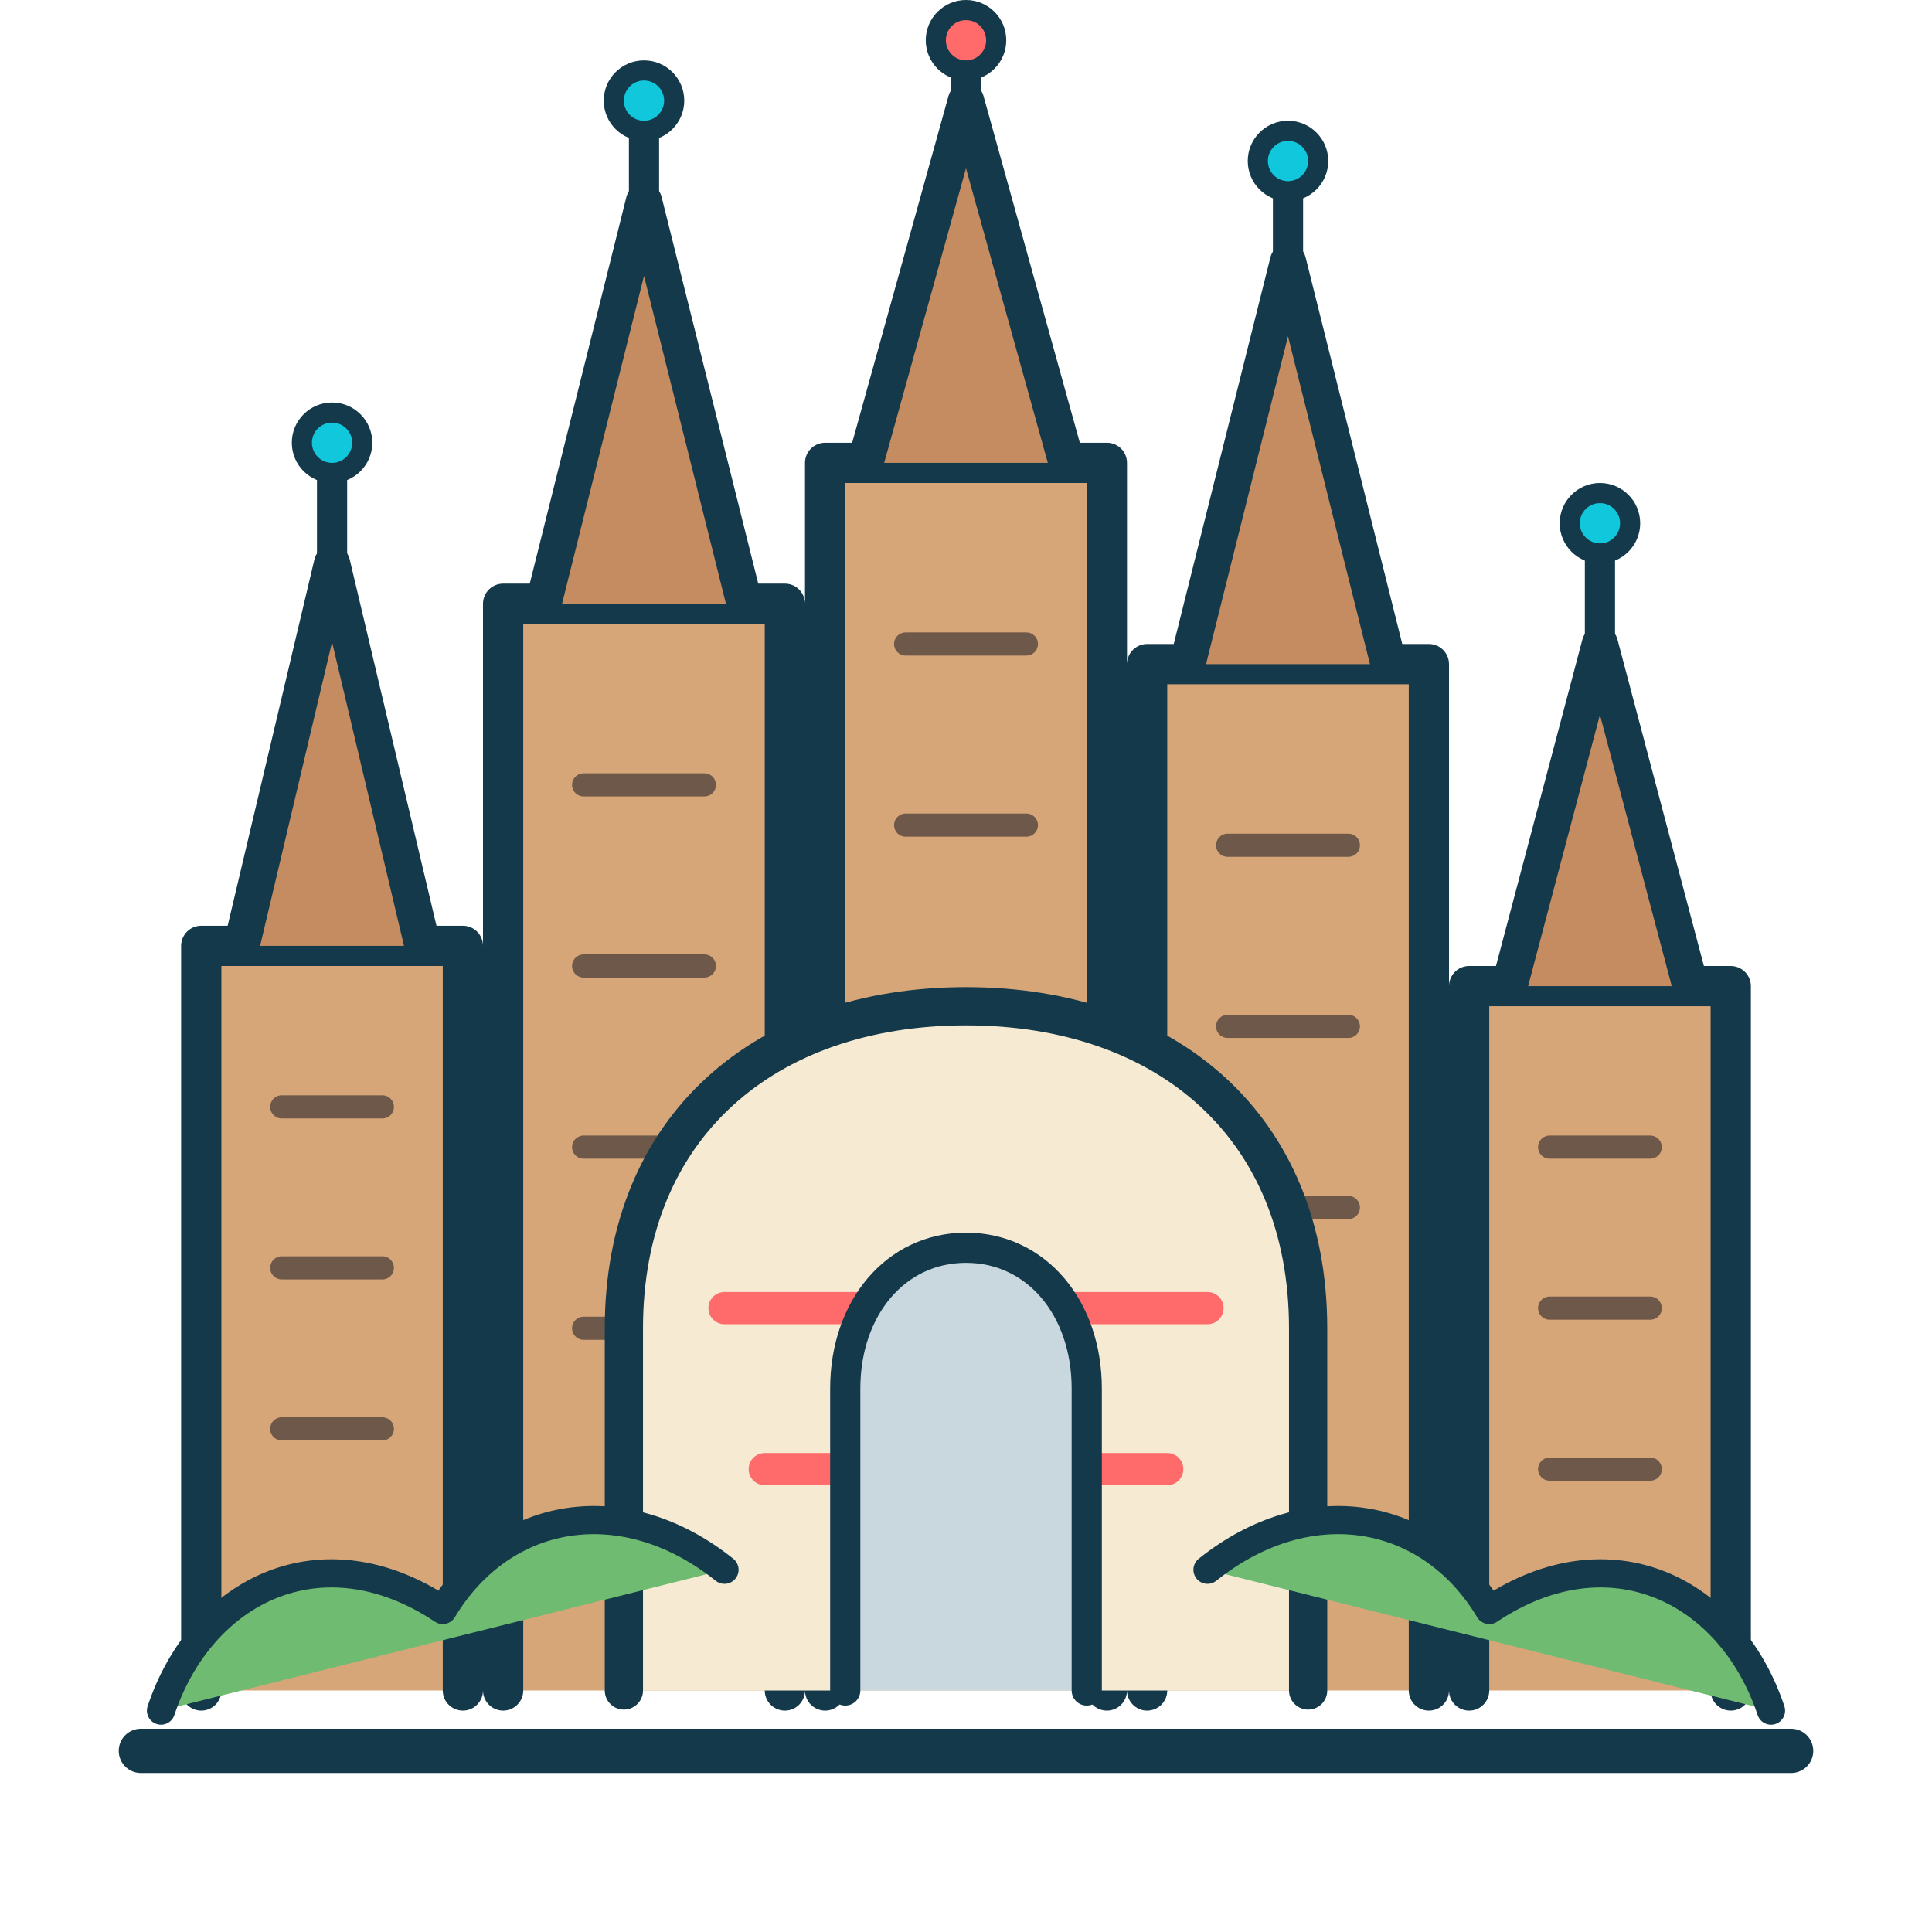
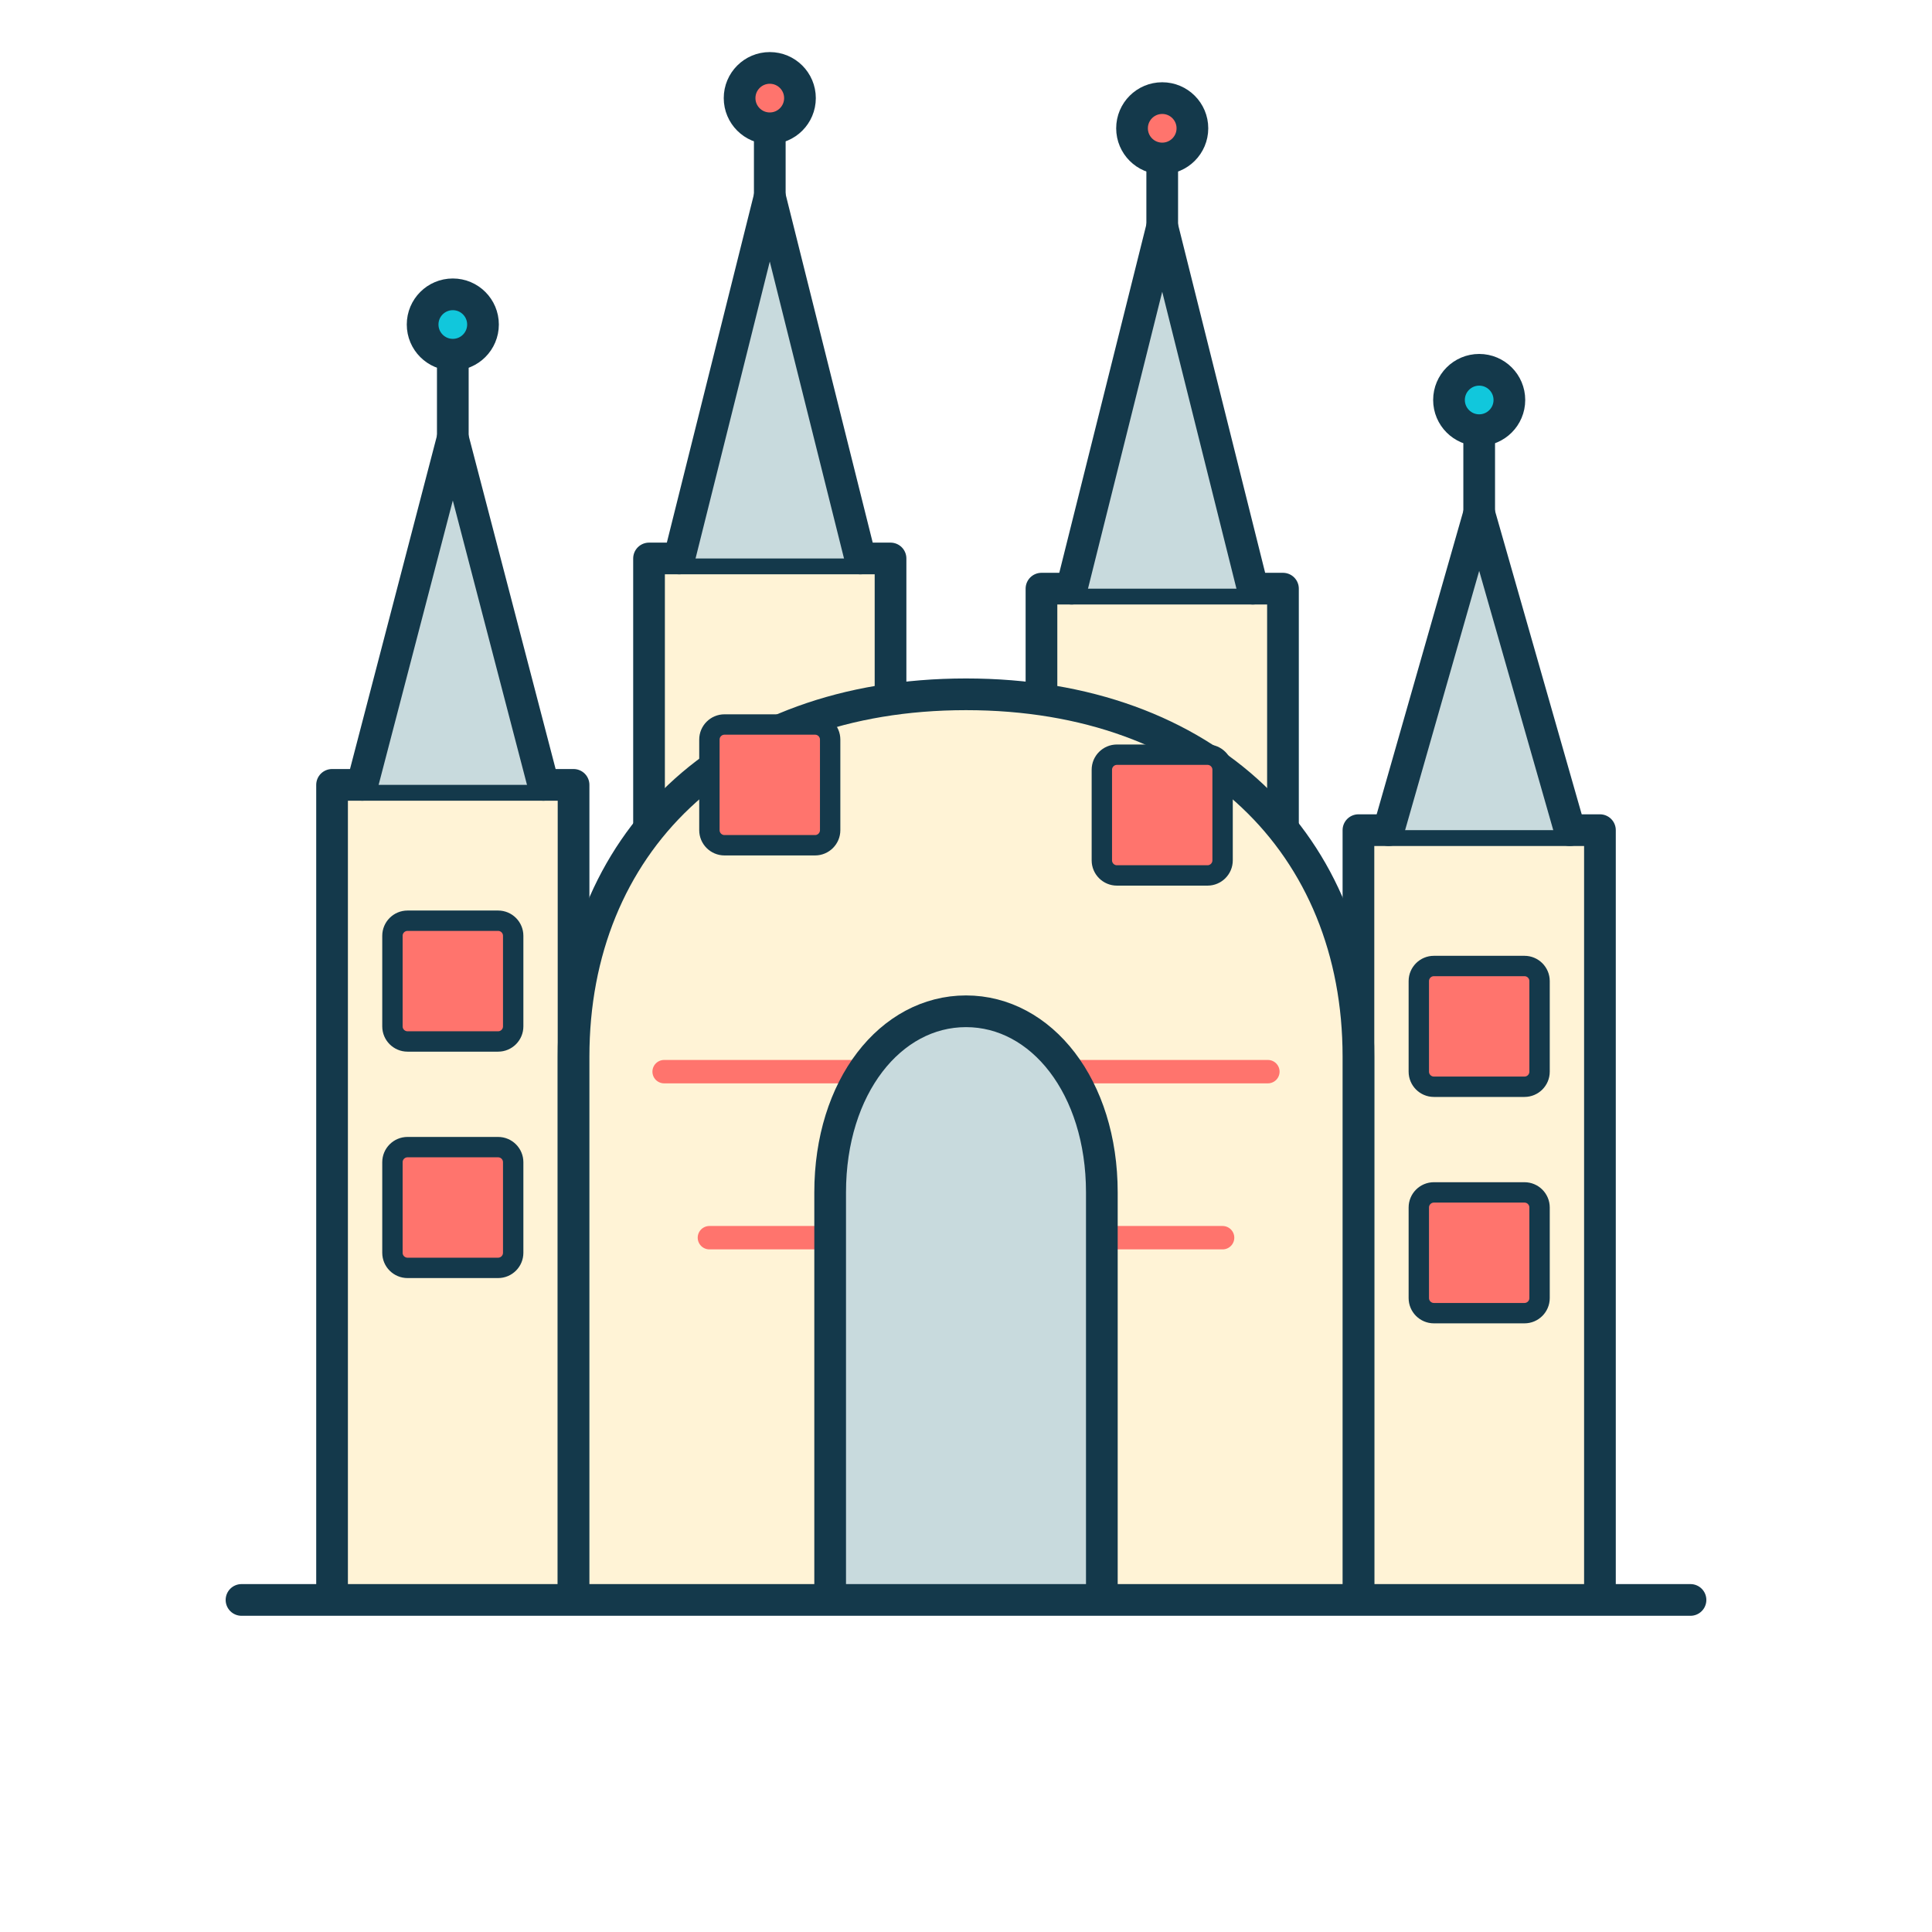
- <svg xmlns="http://www.w3.org/2000/svg" width="256" height="256" viewBox="0 0 96 96" role="img" aria-label="Sagrada Familia de Barcelona">
-   <g stroke="#14394b" stroke-linecap="round" stroke-linejoin="round">
-     <path d="M10 84V47h13v37M25 84V30h14v54M41 84V23h14v61M57 84V33h14v51M73 84V49h13v35" fill="#d7a678" stroke-width="2" />
-     <path d="M12 47 16.5 28 21 47M27 30 32 10l5 20M43 23 48 5l5 18M59 33 64 13l5 20M75 49l4.5-17L84 49" fill="#c58c62" stroke-width="1.8" />
-     <path d="M16.5 28v-5M32 10V6M48 5V2M64 13V9M79.5 32v-5" fill="none" stroke-width="1.5" />
-     <circle cx="16.5" cy="22" r="1.5" fill="#11c7dc" stroke-width="1" />
-     <circle cx="32" cy="5" r="1.5" fill="#11c7dc" stroke-width="1" />
-     <circle cx="48" cy="2" r="1.5" fill="#ff6b6b" stroke-width="1" />
-     <circle cx="64" cy="8" r="1.5" fill="#11c7dc" stroke-width="1" />
-     <circle cx="79.5" cy="26" r="1.5" fill="#11c7dc" stroke-width="1" />
-     <path d="M14 55h5M14 63h5M14 71h5M29 39h6M29 48h6M29 57h6M29 66h6M45 32h6M45 41h6M45 50h6M45 59h6M61 42h6M61 51h6M61 60h6M77 57h5M77 65h5M77 73h5" fill="none" stroke="#6d584a" stroke-width="1.15" />
-     <path d="M31 84V66c0-10 7-16 17-16s17 6 17 16v18" fill="#f6ead3" stroke-width="1.9" />
-     <path d="M36 65h24M38 73h20" fill="none" stroke="#ff6b6b" stroke-width="1.6" />
-     <path d="M42 84V69c0-4 2.5-7 6-7s6 3 6 7v15" fill="#c9d8de" stroke-width="1.5" />
-     <path d="M8 85c2-6 8-9 14-5 3-5 9-6 14-2M88 85c-2-6-8-9-14-5-3-5-9-6-14-2" fill="#6fbb72" stroke-width="1.4" />
-     <path d="M7 87h82" fill="none" stroke-width="2.2" />
+ <svg xmlns="http://www.w3.org/2000/svg" width="256" height="256" viewBox="0 0 128 128" role="img" aria-label="Sagrada Familia de Barcelona">
+   <g stroke="#14394b" stroke-width="2.1" stroke-linecap="round" stroke-linejoin="round">
+     <path d="M22 105V52h16v53M43 105V37h16v68M69 105V39h16v66M90 105V55h16v50" fill="#fff3d6" />
+     <path d="M24 52 30 29l6 23M45 37 51 13l6 24M71 39 77 15l6 24M92 55l6-21 6 21" fill="#c8dadd" />
+     <path d="M30 29v-6M51 13V8M77 15V10M98 34v-6" fill="none" />
+     <circle cx="30" cy="21.5" r="2" fill="#11c7dc" />
+     <circle cx="51" cy="6.5" r="2" fill="#ff746d" />
+     <circle cx="77" cy="8.5" r="2" fill="#ff746d" />
+     <circle cx="98" cy="26.5" r="2" fill="#11c7dc" />
+     <path d="M38 105V70c0-14 10-24 26-24s26 10 26 24v35" fill="#fff3d6" />
+     <path d="M44 71h40M47 82h34" fill="none" stroke="#ff746d" stroke-width="1.55" />
+     <path d="M55 105V79c0-7 4-12 9-12s9 5 9 12v26" fill="#c8dadd" />
+     <g fill="#ff746d" stroke-width="1.35">
+       <rect x="26" y="61" width="8" height="8" rx="1" />
+       <rect x="26" y="76" width="8" height="8" rx="1" />
+       <rect x="47" y="48" width="8" height="8" rx="1" />
+       <rect x="73" y="50" width="8" height="8" rx="1" />
+       <rect x="94" y="64" width="8" height="8" rx="1" />
+       <rect x="94" y="79" width="8" height="8" rx="1" />
+     </g>
+     <path d="M16 106h96" fill="none" />
  </g>
</svg>
